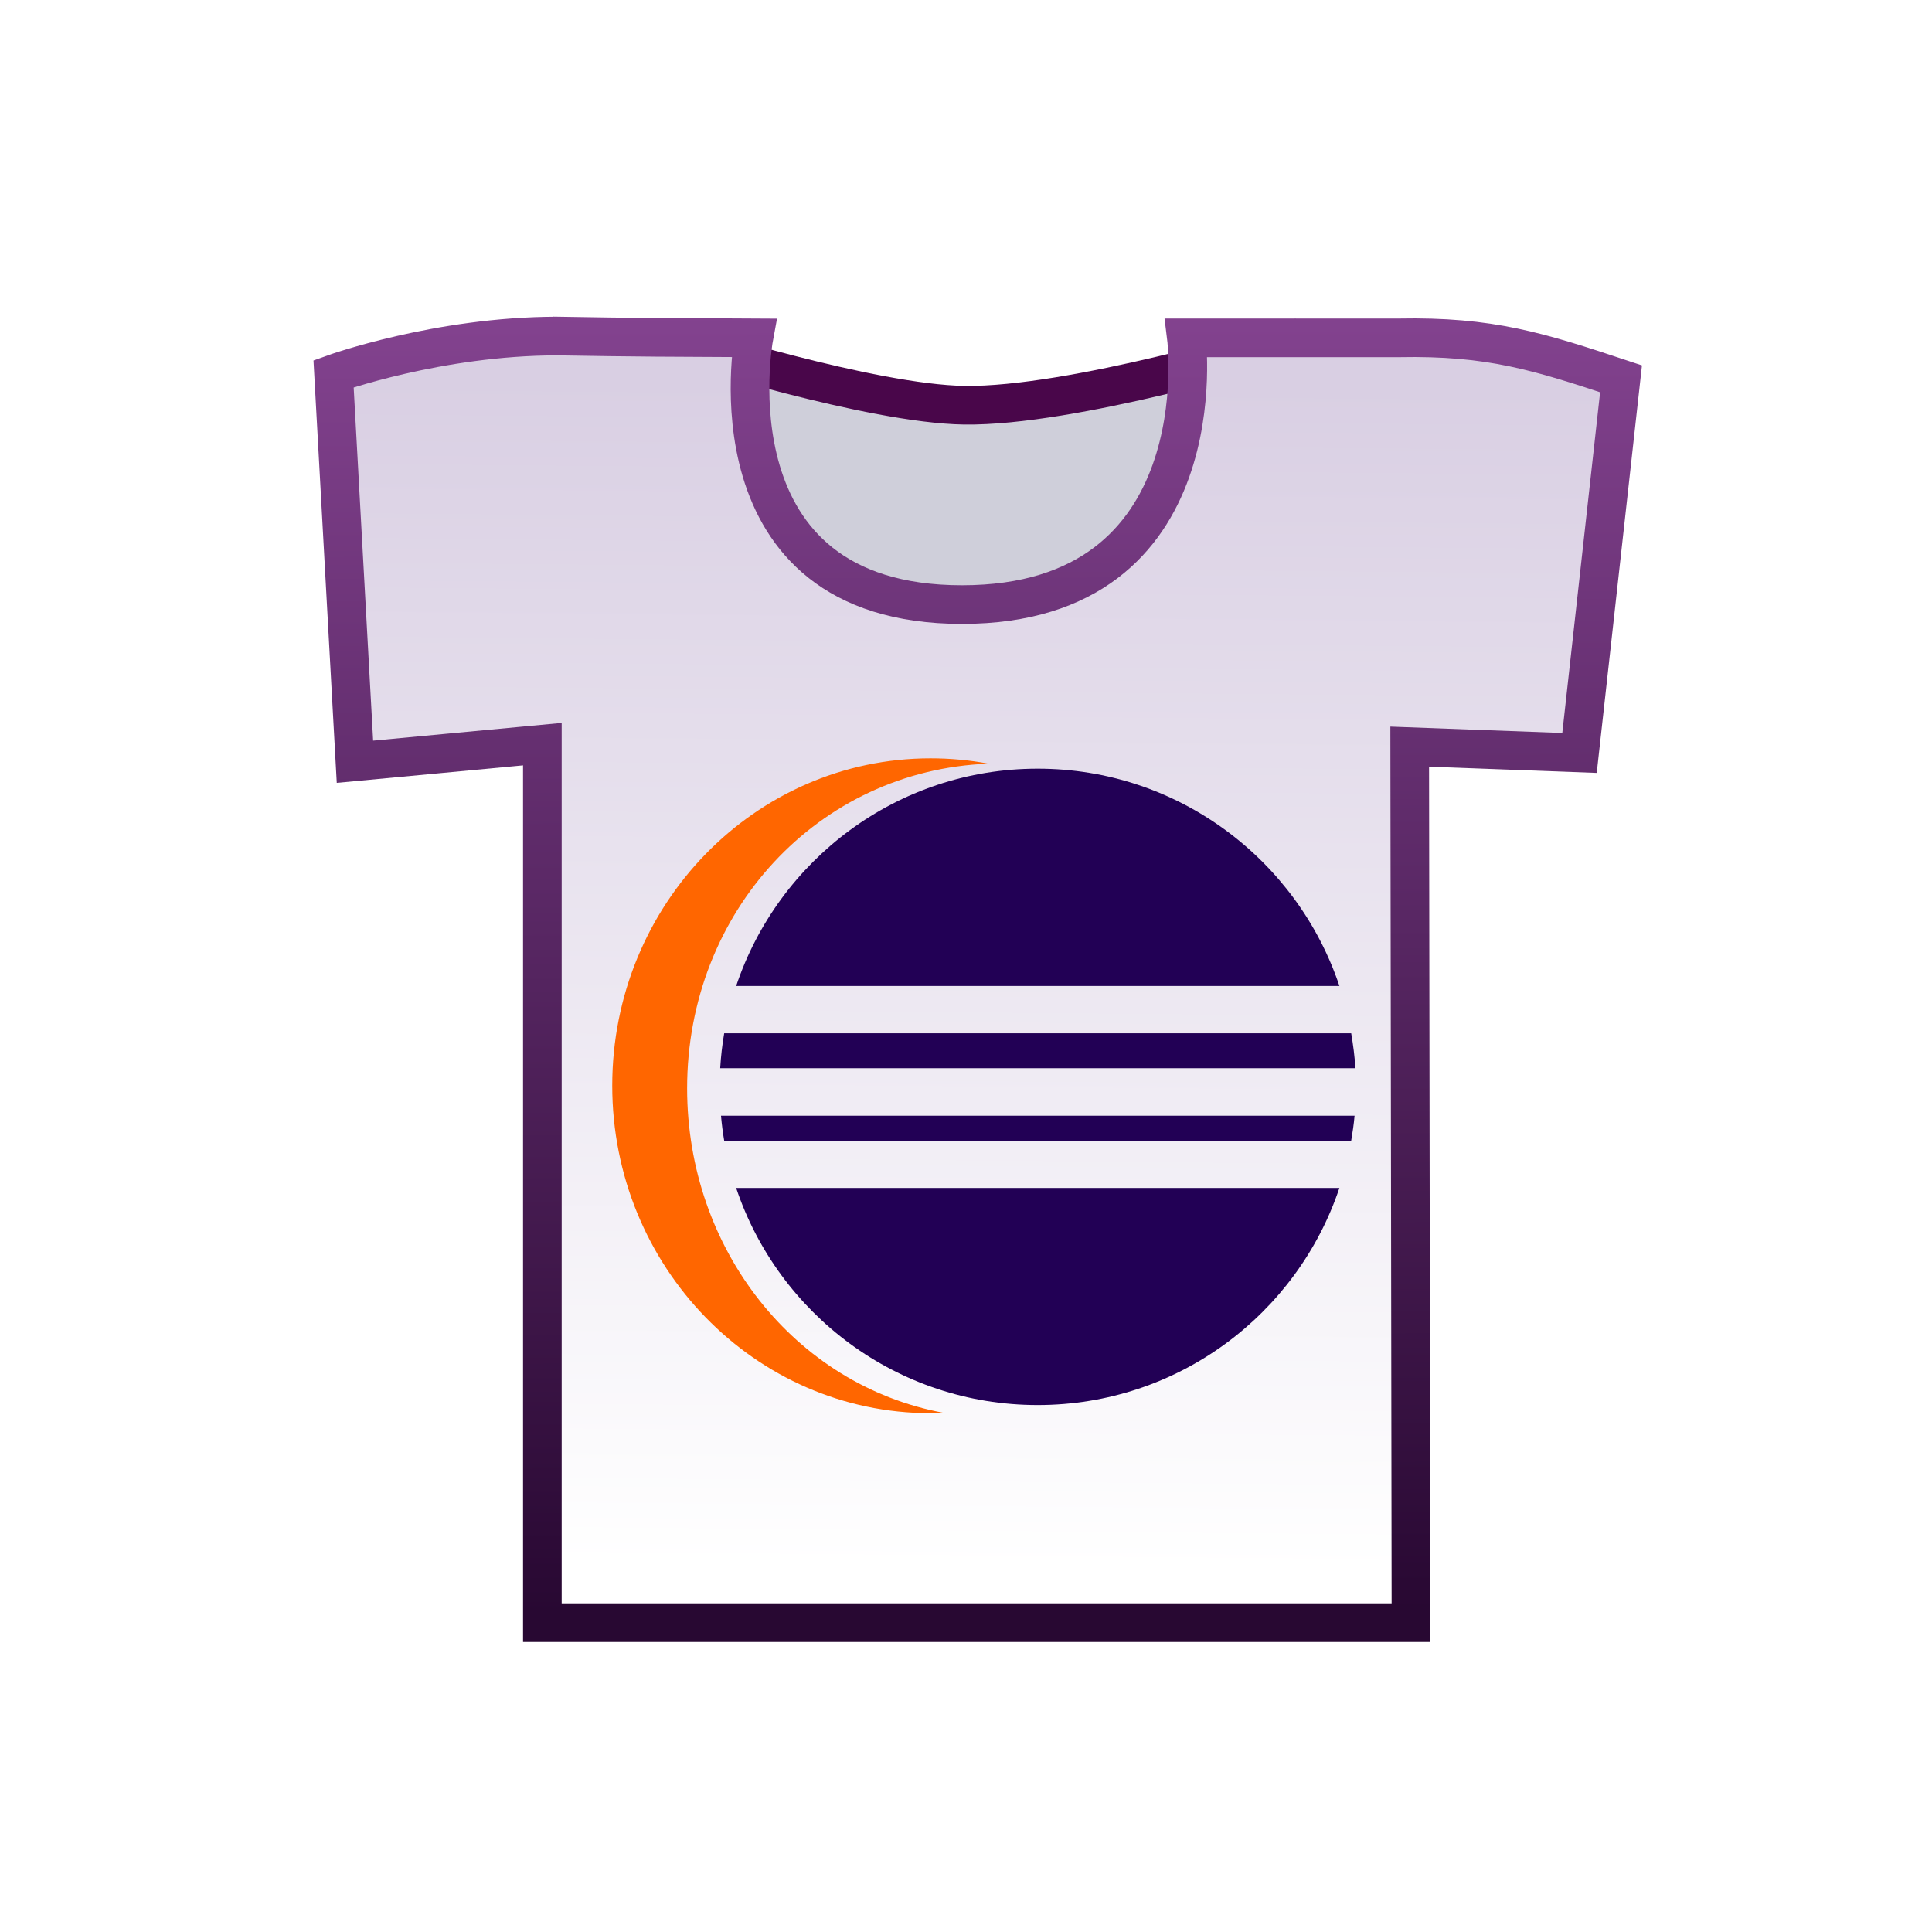
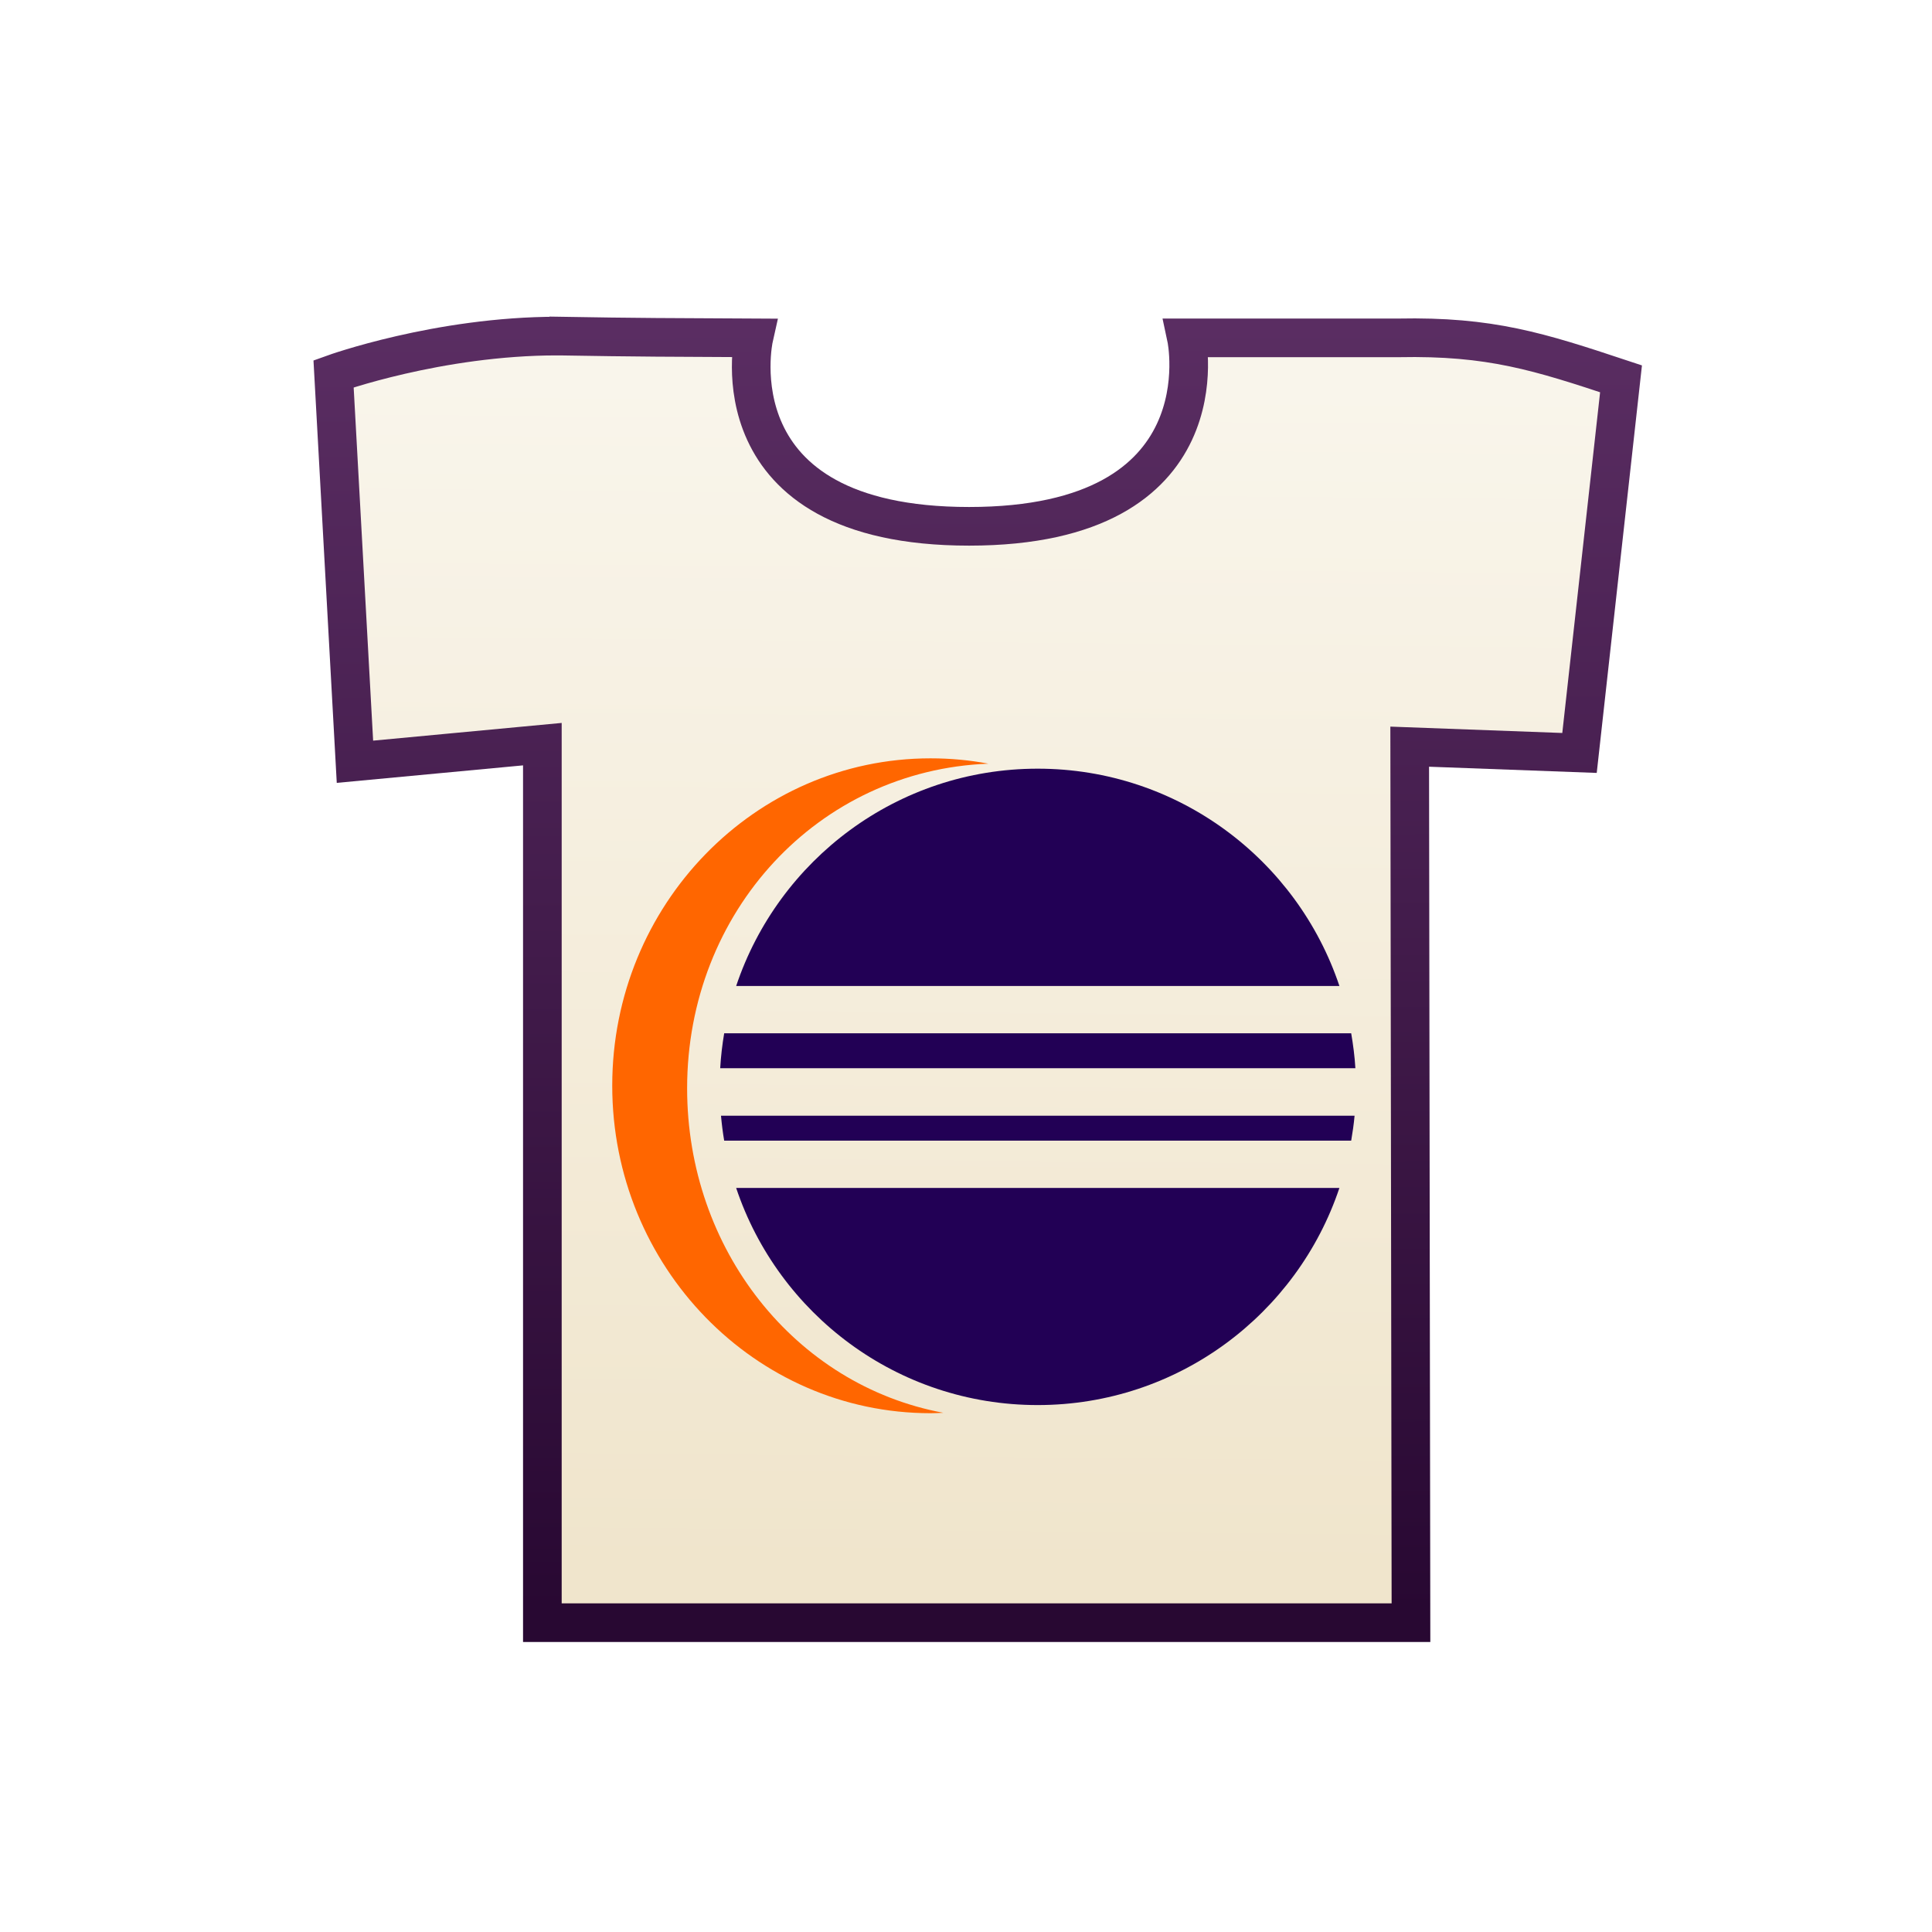
<svg xmlns="http://www.w3.org/2000/svg" xmlns:xlink="http://www.w3.org/1999/xlink" width="150" height="150" id="svg2" version="1.1">
  <defs id="defs4">
    <linearGradient id="linearGradient3762">
-       <stop style="stop-color:#844390;stop-opacity:1;" offset="0" id="stop3764" />
+       <stop style="stop-color:#5b2e63;stop-opacity:1;" offset="0" id="stop3764" />
      <stop style="stop-color:#280832;stop-opacity:1;" offset="1" id="stop3766" />
    </linearGradient>
    <linearGradient id="linearGradient3795">
-       <stop style="stop-color:#d9cfe3;stop-opacity:1;" offset="0" id="stop3797" />
-       <stop style="stop-color:#ffffff;stop-opacity:1;" offset="1" id="stop3799" />
+       <stop style="stop-color:#f9f5eb;stop-opacity:1;" offset="0" id="stop3797" />
+       <stop style="stop-color:#f0e5cc;stop-opacity:1;" offset="1" id="stop3799" />
    </linearGradient>
    <linearGradient id="linearGradient3787">
      <stop style="stop-color:#007580;stop-opacity:1;" offset="0" id="stop3789" />
      <stop style="stop-color:#ff5f07;stop-opacity:1;" offset="1" id="stop3791" />
    </linearGradient>
    <linearGradient xlink:href="#linearGradient3795" id="linearGradient3945" x1="88.112" y1="932.209" x2="87.283" y2="1024.188" gradientUnits="userSpaceOnUse" />
    <linearGradient xlink:href="#linearGradient3762" id="linearGradient3768" x1="66.935" y1="925.643" x2="67.141" y2="1027.565" gradientUnits="userSpaceOnUse" />
  </defs>
  <g id="layer2" style="display:inline" transform="translate(0,-902.3622)">
-     <path style="fill:#cfcfda;fill-opacity:1;stroke:#49064a;stroke-opacity:1;stroke-width:3;stroke-miterlimit:4;stroke-dasharray:none" d="m 53.191,929.136 c 0,0 14.414,4.584 21.68,4.688 8.35,0.119 24.219,-4.688 24.219,-4.688 l 0,27.539 -45.898,0 z" id="rect3784" />
-     <path style="fill:url(#linearGradient3945);fill-opacity:1;stroke:url(#linearGradient3768);stroke-opacity:1;stroke-width:3;stroke-miterlimit:4;stroke-dasharray:none" d="m 43.281,928.454 c -9.258,0 -17.383,2.93 -17.383,2.93 l 1.66,30.121 14.551,-1.367 0,68.207 67.438,0 -0.098,-68.012 13.184,0.488 3.223,-29.047 c -6.389,-2.121 -10.142,-3.321 -17.285,-3.18 l -16.458,0 c 0,0 2.577,20.708 -17.425,20.708 -20.002,0 -16.162,-20.708 -16.162,-20.708 -6.285,-0.032 -8.958,-0.032 -15.243,-0.141 z" id="rect2993" />
+     <path style="fill:url(#linearGradient3945);fill-opacity:1;stroke:url(#linearGradient3768);stroke-width:3;stroke-miterlimit:4;stroke-opacity:1;stroke-dasharray:none" d="m 43.281,928.454 c -9.258,0 -17.383,2.93 -17.383,2.93 l 1.66,30.121 14.551,-1.367 0,68.207 67.438,0 -0.098,-68.012 13.184,0.488 3.223,-29.047 c -6.389,-2.121 -10.142,-3.321 -17.285,-3.18 l -16.458,0 c 0,0 3.129,14.631 -16.873,14.631 -20.002,0 -16.715,-14.631 -16.715,-14.631 -6.285,-0.032 -8.958,-0.032 -15.243,-0.141 z" id="rect2993" />
  </g>
  <g id="layer3" style="display:inline" transform="translate(0,-902.3622)">
    <path style="fill:#ff6600;fill-opacity:1;stroke:none;display:inline" d="m 72.246,961.239 c -13.643,0 -24.712,11.375 -24.712,25.414 0,14.039 11.069,25.43 24.712,25.43 0.333,0 0.662,-0.018 0.992,-0.032 -11.53,-2.147 -19.89,-12.707 -19.89,-25.191 0,-13.718 10.18,-24.702 23.392,-25.206 -1.458,-0.276 -2.958,-0.415 -4.493,-0.415 z" id="path3912" />
    <path style="fill:#220055;fill-opacity:1;stroke:none;display:inline" d="m 80.566,962.042 c -10.9,0 -20.131,7.076 -23.41,16.872 l 46.836,0 c -3.279,-9.797 -12.526,-16.872 -23.426,-16.872 z m -24.34,20.544 c -0.151,0.889 -0.256,1.793 -0.31,2.711 l 49.315,0 c -0.053,-0.919 -0.174,-1.822 -0.325,-2.711 l -48.68,0 z m -0.248,6.399 c 0.059,0.653 0.139,1.299 0.248,1.937 l 48.68,0 c 0.108,-0.638 0.205,-1.283 0.263,-1.937 l -49.191,0 z m 1.177,5.609 c 3.279,9.797 12.51,16.857 23.41,16.857 10.9,0 20.147,-7.06 23.426,-16.857 l -46.836,0 z" id="path3916" />
  </g>
</svg>
